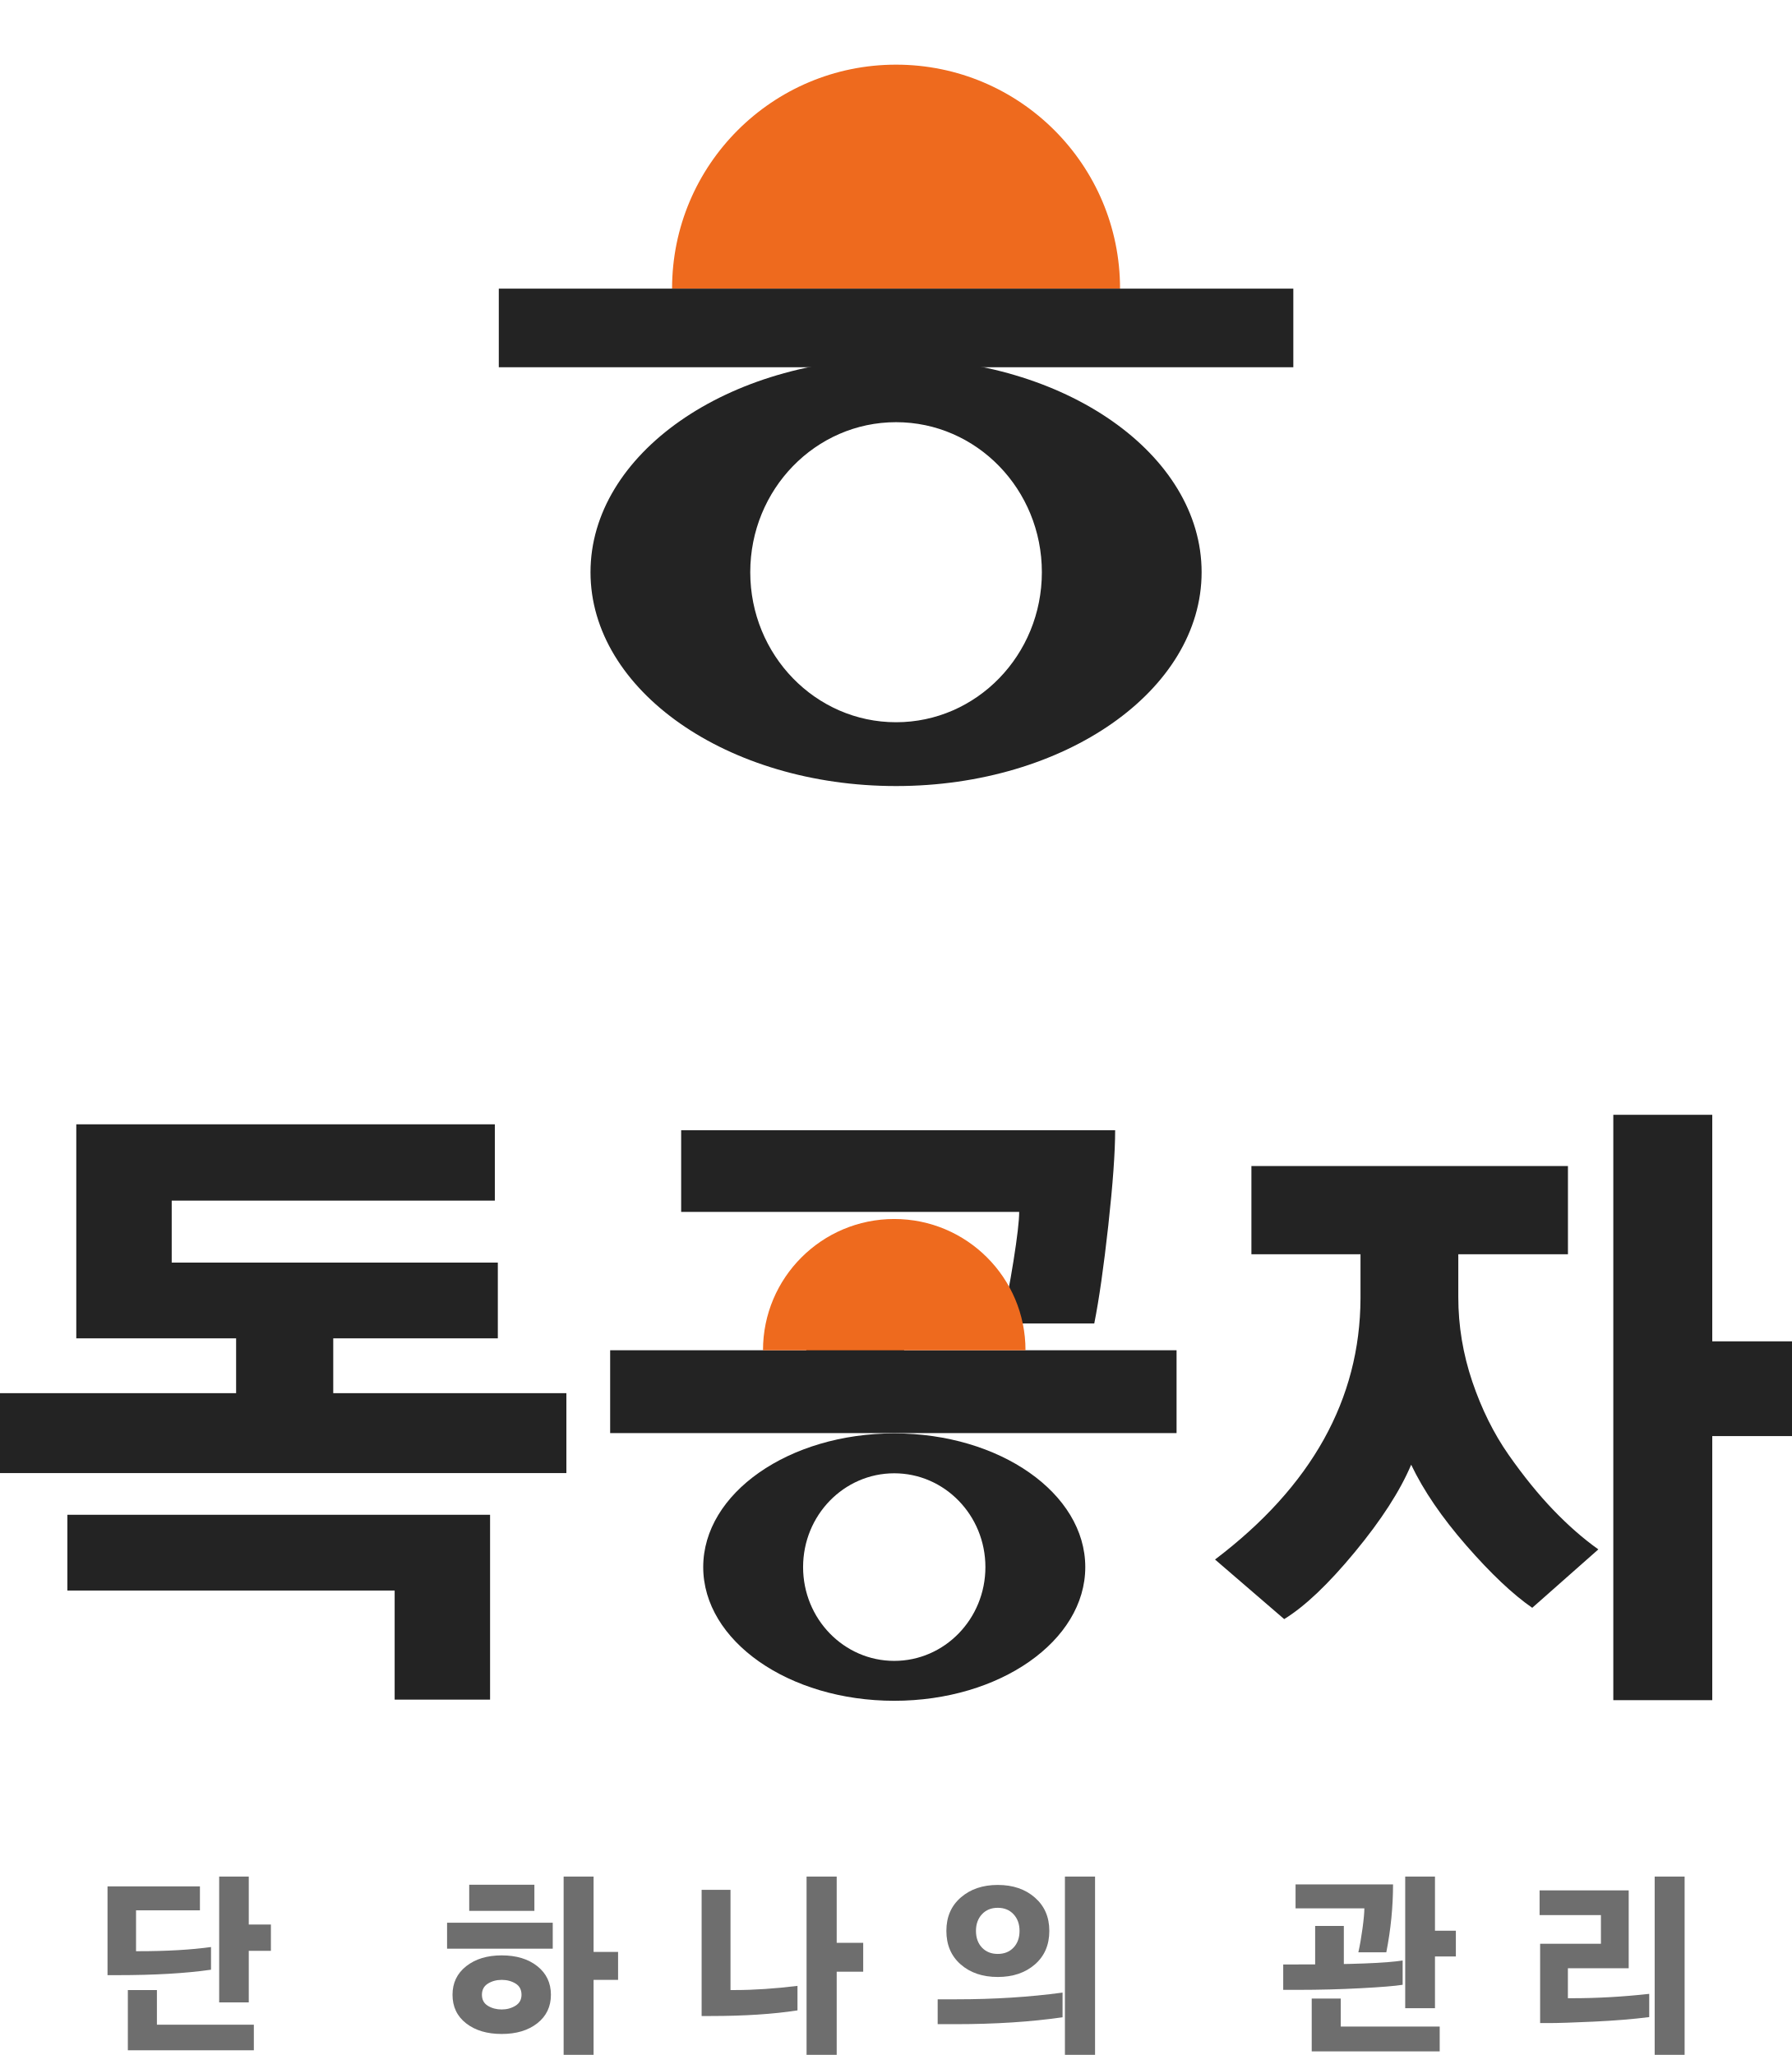
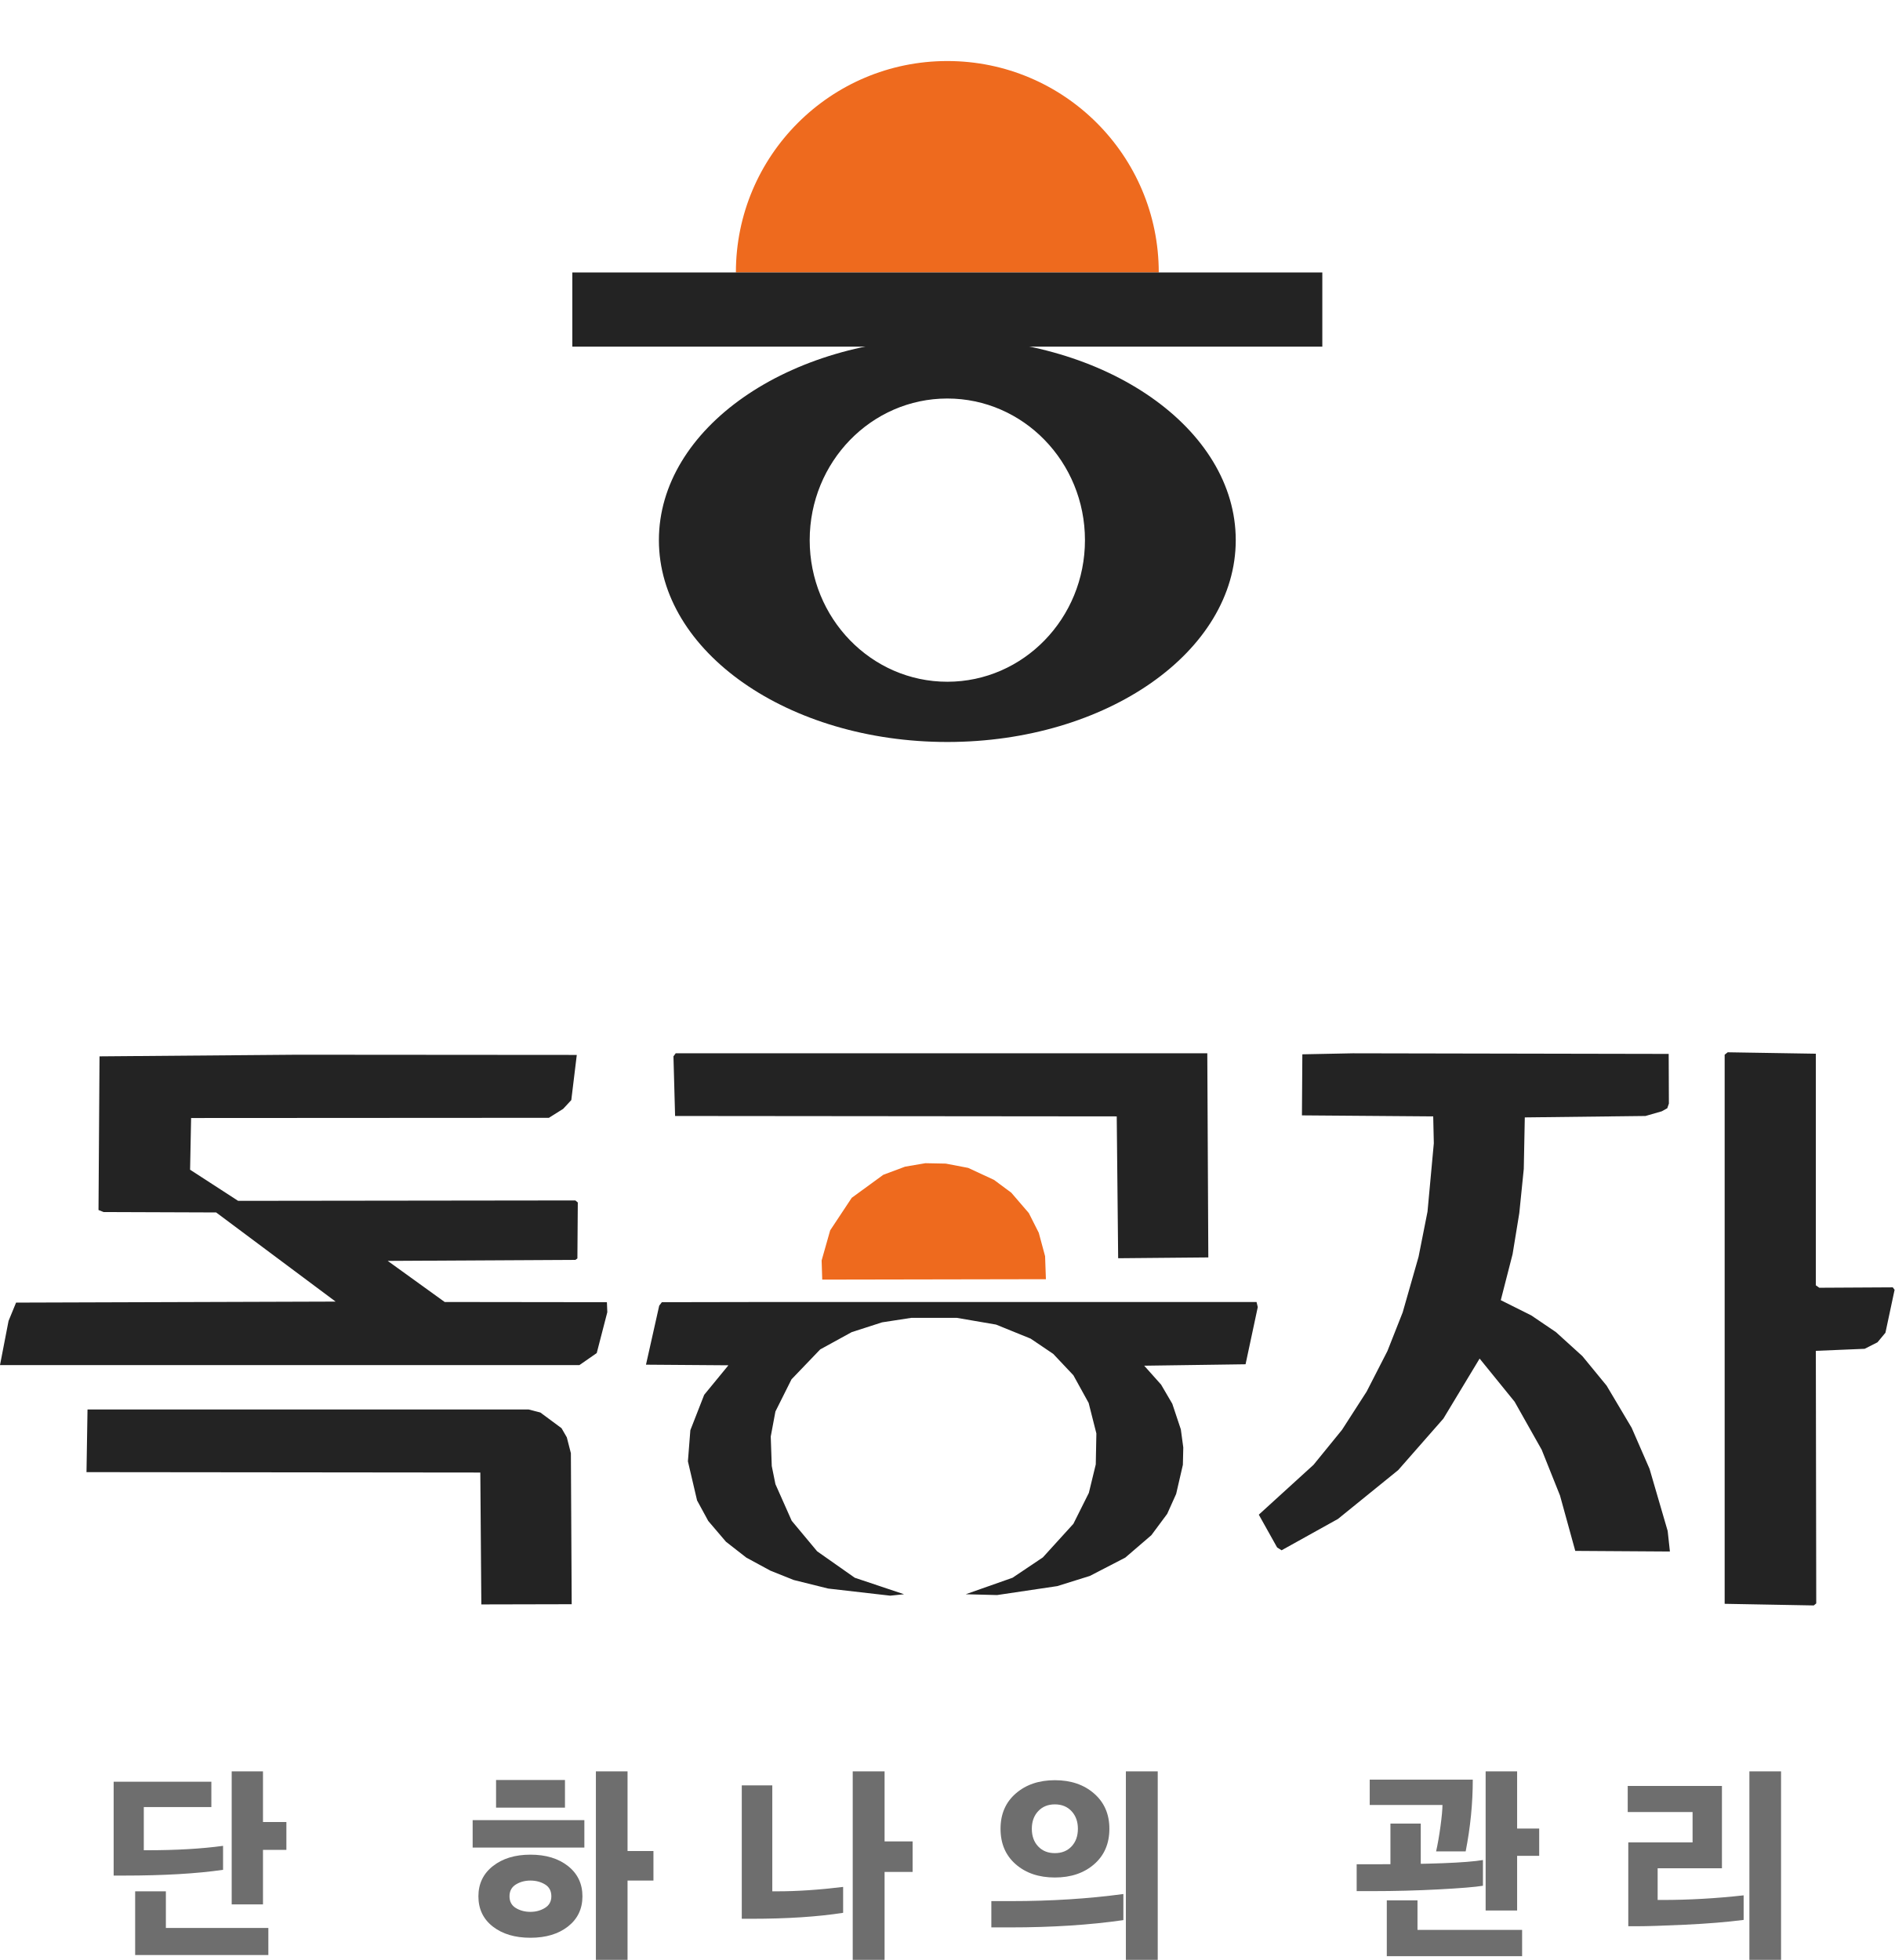
- <svg xmlns="http://www.w3.org/2000/svg" viewBox="0 0 318.0 364.7" width="318.0" height="364.7">
-   <svg x="84.02" y="0" width="150.0" height="150.0" viewBox="0 0 200 200">
+ <svg xmlns="http://www.w3.org/2000/svg" viewBox="0 0 356.2 368.5" width="356.2" height="368.5">
+   <svg x="103.10" y="0" width="150.0" height="150.0" viewBox="0 0 200 200">
    <path fill="#EE6A1E" d="M47.0,68.3 a53.0,53.0 0 0,1 106.0,0 Z" />
    <rect x="6.0" y="68.3" width="188.0" height="18.6" fill="#232323" />
    <path fill="#232323" fill-rule="evenodd" d="M27.7,135.4 a72.3,50.6 0 1,0 144.6,0 a72.3,50.6 0 1,0 -144.6,0 Z M65.5,135.4 a34.5,35.5 0 1,0 69.0,0 a34.5,35.5 0 1,0 -69.0,0 Z" />
  </svg>
  <g transform="translate(0.00,197.84)">
-     <g transform="translate(-4.76,94.16) scale(0.10834)">
-       <path fill="#232323" d="M154.3 -89.8V-213.9H846.7V88.9H690.4V-89.8ZM43.9 -282.2V-413.1H430.7V-560.5H589.8V-413.1H971.7V-282.2ZM168.9 -502.9V-853.5H854.5V-728.5H325.2V-627.0H859.4V-502.9Z" />
-       <g transform="translate(999.5,0)">
-         <path fill="#232323" d="M160.2 -710.0V-843.8H871.1Q871.1 -790.0 859.9 -688.0Q848.6 -585.9 836.9 -527.3H684.6Q695.3 -571.3 704.6 -629.9Q713.9 -688.5 713.9 -710.0Z" />
-         <path fill="#232323" d="M43.9 -347.7V-483.4H365.2V-635.7H525.4V-483.4H971.7V-347.7Z" />
-         <path fill="#232323" fill-rule="evenodd" d="M196.331,-128.2 a312.919,219.0 0 1,0 625.838,0 a312.919,219.0 0 1,0 -625.838,0 Z M359.932,-128.2 a149.318,153.646 0 1,0 298.636,0 a149.318,153.646 0 1,0 -298.636,0 Z" />
-         <path fill="#EE6A1E" d="M294.25,-483.4 a215.0,215.0 0 0,1 430.0,0 Z" />
+     <g transform="translate(-0.00,-0.00) scale(0.38263)">
+       <g transform="translate(-69.3,-39.5)">
+         <path fill="#232323" fill-rule="evenodd" d="M918.2,39.5 L961.5,40.2 L961.5,154.0 L963.2,155.2 L999.3,155.0 L1000.2,156.2 L995.7,177.3 L991.8,182.0 L985.5,185.2 L961.5,186.2 L961.7,310.3 L960.5,311.3 L916.7,310.5 L916.7,40.7 L918.2,39.5 Z M401.3,40.0 L662.5,40.0 L663.0,140.3 L618.7,140.7 L618.0,71.0 L401.0,70.8 L400.2,41.5 L401.3,40.0 Z M734.0,40.0 L889.2,40.3 L889.3,64.7 L888.5,67.0 L885.8,68.5 L877.8,70.8 L818.5,71.5 L818.0,96.8 L815.8,118.5 L812.5,138.7 L806.7,161.3 L821.7,168.8 L833.8,177.0 L846.8,188.8 L858.7,203.3 L871.0,224.0 L879.8,244.2 L888.7,274.7 L889.8,284.8 L843.3,284.5 L835.8,257.3 L826.8,234.8 L813.5,211.2 L796.3,190.0 L778.5,219.5 L756.3,244.8 L726.7,268.8 L699.0,284.2 L696.8,282.8 L687.8,266.7 L714.7,242.2 L728.7,225.0 L740.8,206.2 L751.0,186.3 L758.5,167.3 L766.3,140.0 L770.7,117.8 L773.8,84.2 L773.5,71.0 L709.0,70.5 L709.2,40.5 L734.0,40.0 Z M215.2,40.7 L352.7,40.8 L350.0,63.0 L346.0,67.3 L339.0,71.7 L163.2,71.8 L162.7,97.2 L186.3,112.5 L352.0,112.3 L353.2,113.3 L353.0,140.8 L352.0,141.5 L259.8,142.0 L287.8,162.2 L367.5,162.3 L367.7,167.2 L362.5,187.3 L354.0,193.2 L69.3,193.2 L73.5,171.5 L77.2,162.5 L234.2,162.0 L175.5,118.2 L120.2,118.0 L117.7,117.0 L118.2,41.5 L215.2,40.7 Z M448.8,162.2 L686.7,162.2 L687.3,164.7 L681.3,192.8 L631.5,193.5 L639.8,202.8 L645.3,212.2 L649.5,224.8 L650.7,233.7 L650.5,242.2 L647.2,256.5 L642.8,266.3 L635.0,276.8 L622.2,287.8 L604.8,296.8 L588.8,301.8 L559.2,306.2 L543.8,305.8 L566.8,297.7 L581.7,287.7 L596.7,271.2 L604.3,256.0 L607.7,242.0 L608.0,226.8 L604.2,211.8 L596.7,198.2 L586.8,187.7 L575.7,180.2 L558.7,173.3 L539.5,170.0 L517.0,170.0 L502.7,172.2 L487.8,177.0 L472.3,185.5 L458.2,200.2 L450.3,216.0 L448.0,228.3 L448.5,242.8 L450.3,251.7 L458.3,269.7 L470.8,284.7 L489.3,297.7 L513.5,305.8 L506.7,306.5 L476.2,303.0 L459.3,298.8 L447.8,294.2 L436.0,287.8 L426.0,280.0 L417.3,269.8 L411.8,259.7 L407.3,240.5 L408.5,225.2 L415.3,207.8 L427.2,193.3 L386.7,193.0 L393.2,164.0 L394.5,162.3 L448.8,162.2 Z M112.3,215.0 L329.0,215.0 L334.8,216.5 L345.2,224.2 L347.8,228.7 L349.8,236.5 L350.2,310.7 L305.8,310.8 L305.3,246.0 L111.8,245.8 L112.3,215.0 Z" />
+         <path fill="#EE6A1E" fill-rule="evenodd" d="M524.0,94.0 L534.0,94.2 L545.0,96.3 L557.7,102.2 L566.2,108.5 L574.8,118.5 L579.7,128.2 L582.8,139.7 L583.2,151.0 L473.3,151.2 L473.0,141.8 L477.2,127.0 L487.8,111.0 L503.3,99.7 L514.0,95.7 L524.0,94.0 Z" />
      </g>
-       <path fill="#232323" d="M2686.6 89.8V-869.1H2848.7V-498.0H2979.5V-342.8H2848.7V89.8ZM2034.2 -140.6Q2271.5 -320.3 2272.5 -568.4V-640.6H2093.8V-785.2H2612.3V-640.6H2432.7V-570.3Q2432.7 -500.0 2455.6 -432.1Q2478.6 -364.3 2515.2 -312.0Q2551.8 -259.8 2588.4 -221.7Q2625.0 -183.6 2662.1 -157.2L2553.8 -61.5Q2505.9 -94.7 2445.8 -163.6Q2385.8 -232.4 2355.5 -295.9Q2328.2 -231.4 2263.2 -152.8Q2198.3 -74.2 2147.5 -43.0Z" />
    </g>
  </g>
-   <g transform="translate(19.08,333.04)">
-     <g transform="translate(-3.38,28.67) scale(0.03299)" fill="#6E6E6E">
+   <g transform="translate(21.37,333.04)">
+     <g transform="translate(-3.79,32.11) scale(0.03695)" fill="#6E6E6E">
      <path d="M211.9 65.4V-258.8H368.2V-72.3H889.6V65.4ZM703.1 -192.4V-869.1H862.3V-611.3H981.4V-469.7H862.3V-192.4ZM102.5 -338.9V-816.4H599.6V-687.5H255.9V-467.8H270.5Q497.1 -467.8 659.2 -490.2V-368.2Q457.0 -338.9 155.3 -338.9Z" />
      <path d="M2556.1 89.8V-869.1H2717.2V-463.9H2849.0V-313.5H2717.2V89.8ZM2048.2 -684.6V-825.2H2398.8V-684.6ZM1929.1 -481.4V-621.1H2497.5V-481.4ZM1958.4 -233.4Q1958.4 -329.1 2032.1 -387.2Q2105.9 -445.3 2223.0 -445.3Q2341.2 -445.3 2414.5 -387.2Q2487.7 -329.1 2487.7 -233.4Q2487.7 -137.7 2414.5 -80.1Q2341.2 -22.5 2223.0 -22.5Q2104.9 -22.5 2031.6 -79.6Q1958.4 -136.7 1958.4 -233.4ZM2116.6 -233.4Q2116.6 -193.4 2148.8 -173.8Q2181.1 -154.3 2223.0 -154.3Q2264.1 -154.3 2296.8 -174.3Q2329.5 -194.3 2329.5 -233.4Q2329.5 -274.4 2297.3 -293.9Q2265.0 -313.5 2223.0 -313.5Q2181.1 -313.5 2148.8 -293.5Q2116.6 -273.4 2116.6 -233.4Z" />
      <path d="M3862.9 89.8V-869.1H4025.0V-512.7H4167.6V-357.4H4025.0V89.8ZM3298.4 -119.1V-797.9H3453.7V-258.8H3478.1Q3630.5 -258.8 3814.1 -281.2V-149.4Q3618.8 -119.1 3347.3 -119.1Z" />
      <path d="M4568.2 -75.2V-209.0H4668.8Q4973.4 -209.0 5240.0 -245.1V-112.3Q4983.2 -75.2 4662.9 -75.2ZM5252.7 89.8V-869.1H5414.8V89.8ZM4615.0 -577.1Q4615.0 -689.5 4692.7 -756.8Q4770.3 -824.2 4891.4 -824.2Q5013.5 -824.2 5091.1 -756.3Q5168.8 -688.5 5168.8 -577.1Q5168.8 -463.9 5091.1 -396.5Q5013.5 -329.1 4891.4 -329.1Q4769.3 -329.1 4692.2 -396.5Q4615.0 -463.9 4615.0 -577.1ZM4774.2 -577.1Q4774.2 -521.5 4806.4 -487.3Q4838.7 -453.1 4891.4 -453.1Q4944.1 -453.1 4976.4 -487.3Q5008.6 -521.5 5008.6 -577.1Q5008.6 -631.8 4976.4 -666.5Q4944.1 -701.2 4891.4 -701.2Q4838.7 -701.2 4806.4 -666.5Q4774.2 -631.8 4774.2 -577.1Z" />
      <path d="M6580.3 71.3V-212.9H6736.5V-62.5H7268.8V71.3ZM6427.0 -259.8V-396.5H6506.1Q6942.6 -396.5 7069.5 -418.0V-287.1Q7009.0 -277.3 6843.9 -268.6Q6678.9 -259.8 6505.1 -259.8ZM6598.8 -343.8V-603.5H6753.1V-343.8ZM7083.2 -161.1V-869.1H7243.4V-578.1H7355.7V-439.5H7243.4V-161.1ZM6493.4 -698.2V-827.1H7017.8Q7017.8 -646.5 6981.6 -461.9H6831.2Q6843.9 -518.6 6853.7 -591.3Q6863.5 -664.1 6863.5 -698.2Z" />
      <path d="M8425.2 89.8V-869.1H8586.3V89.8ZM7809.0 -81.1V-507.8H8136.1V-662.1H7806.1V-794.9H8285.5V-376.0H7958.4V-214.8H7981.8Q8185.0 -214.8 8395.9 -238.3V-113.3Q8266.0 -96.7 8098.0 -88.9Q7930.1 -81.1 7854.9 -81.1Z" />
    </g>
  </g>
</svg>
